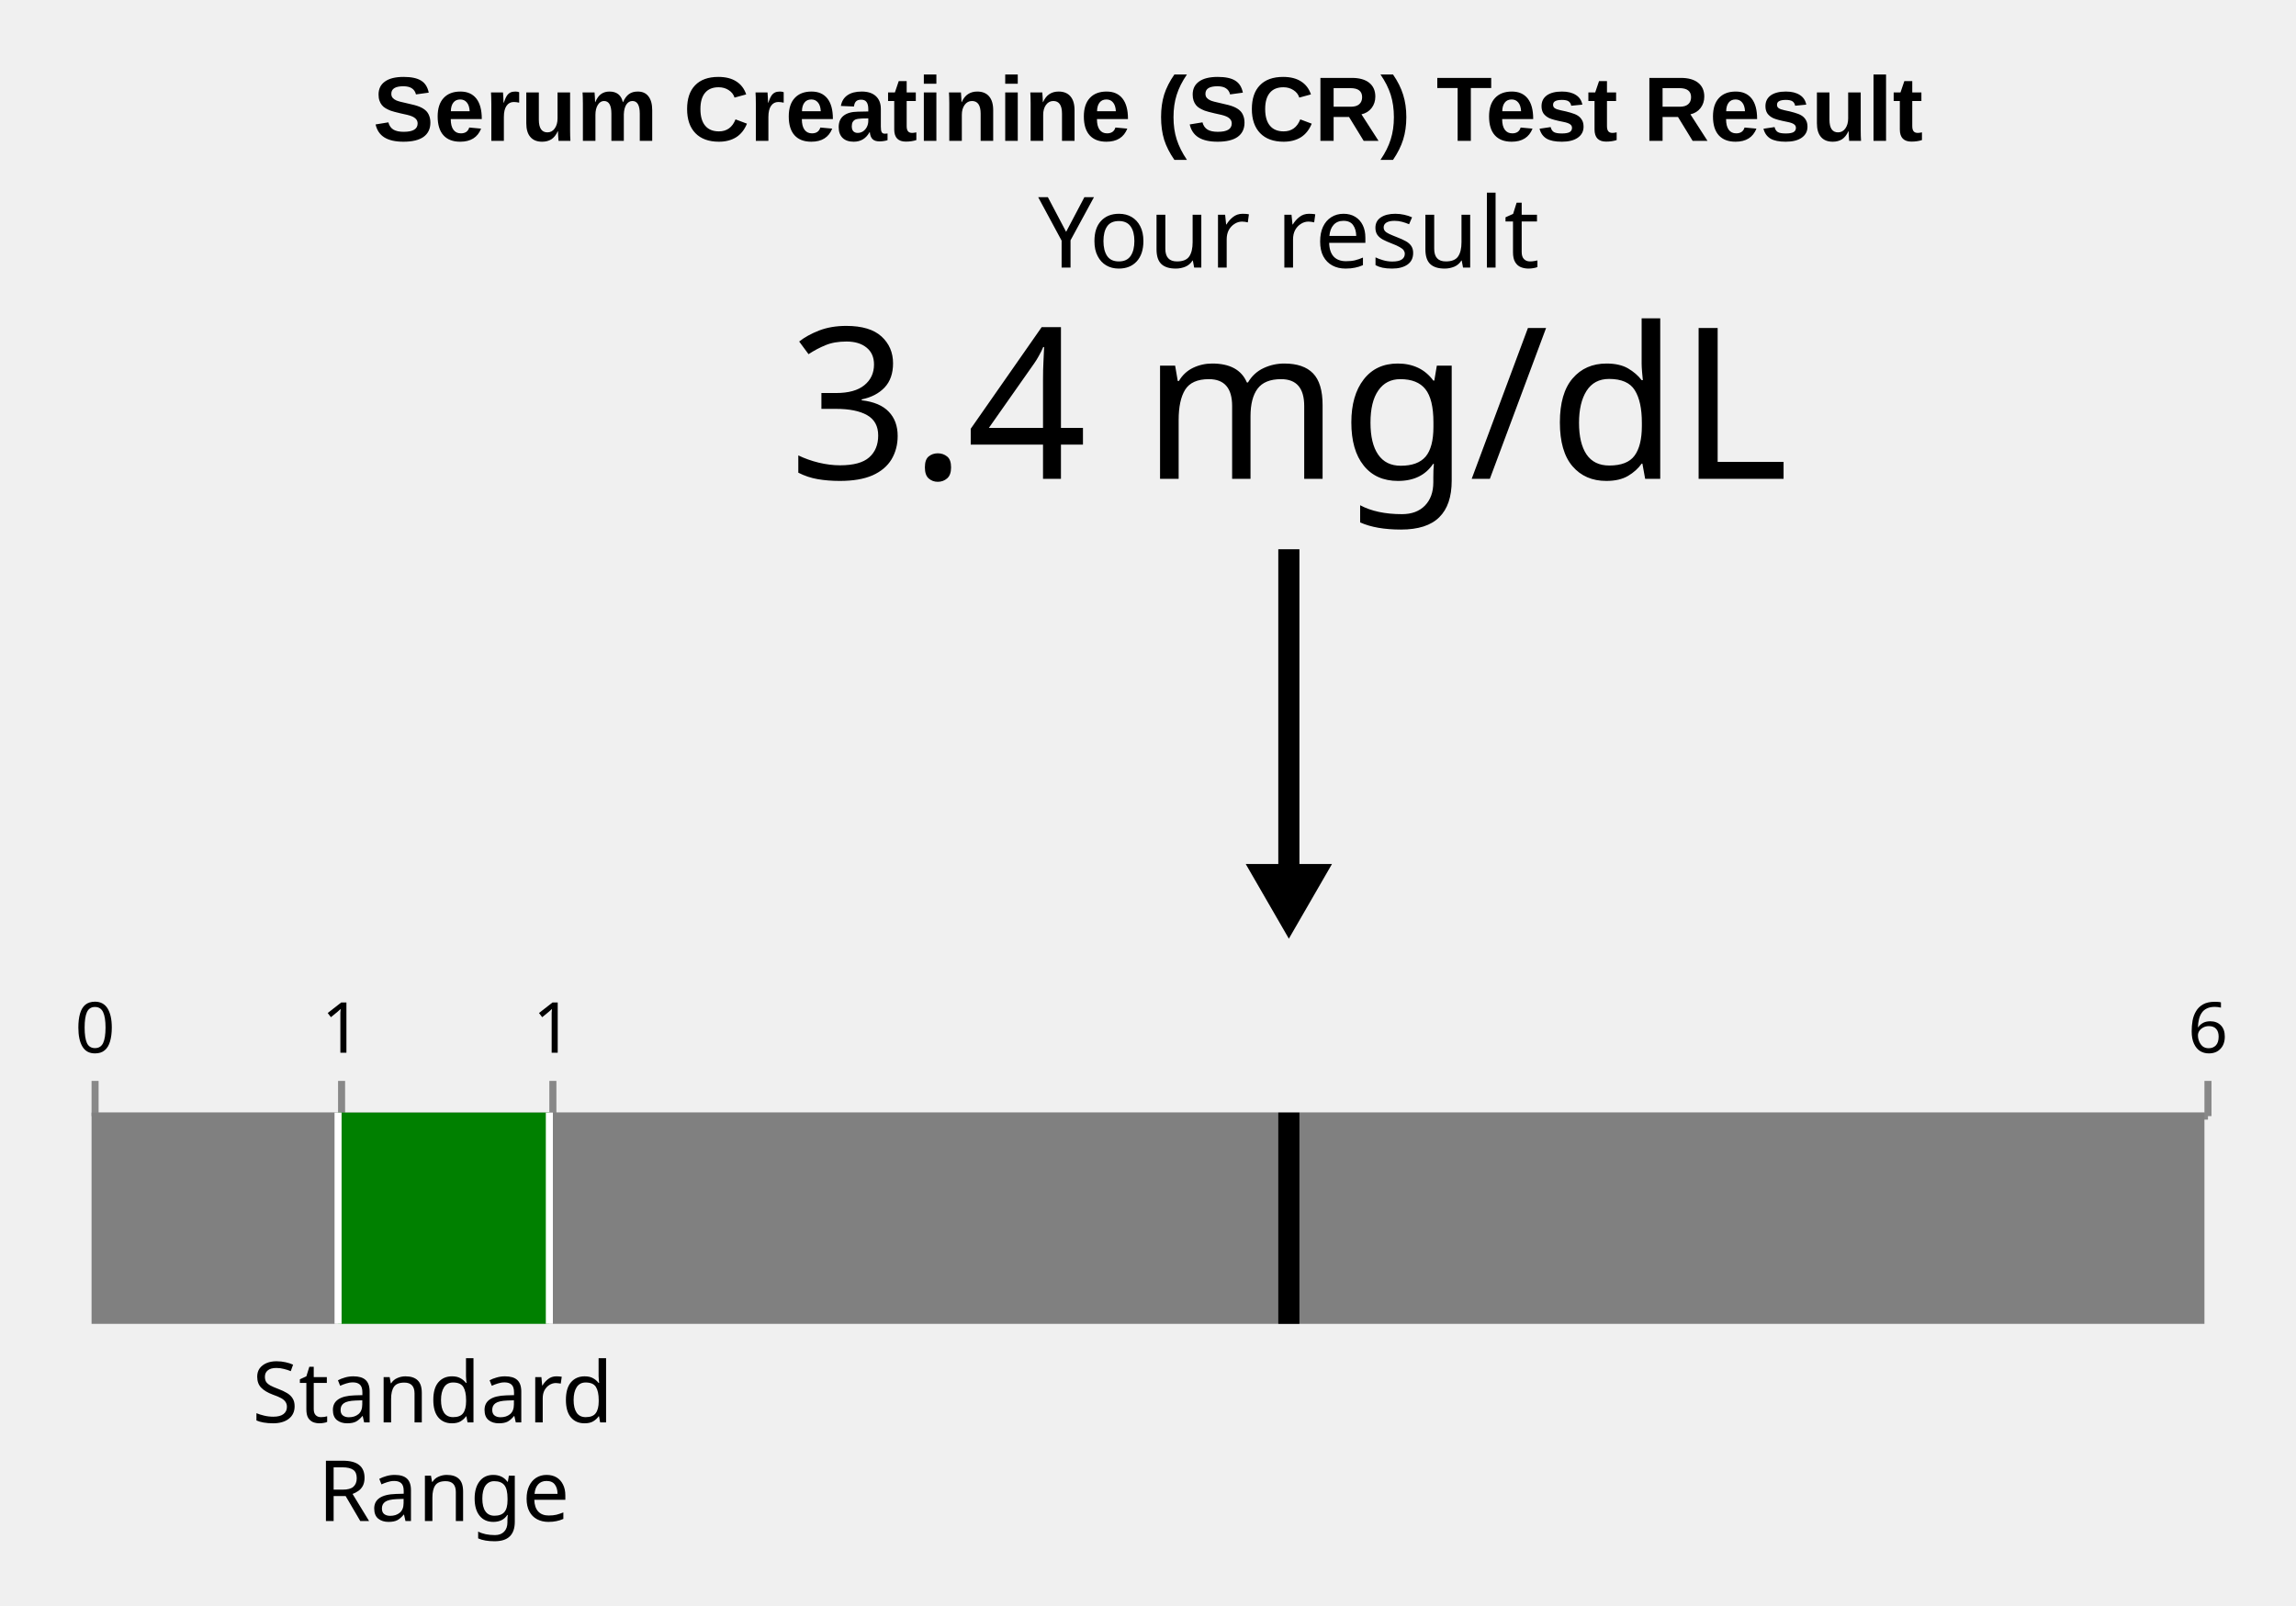
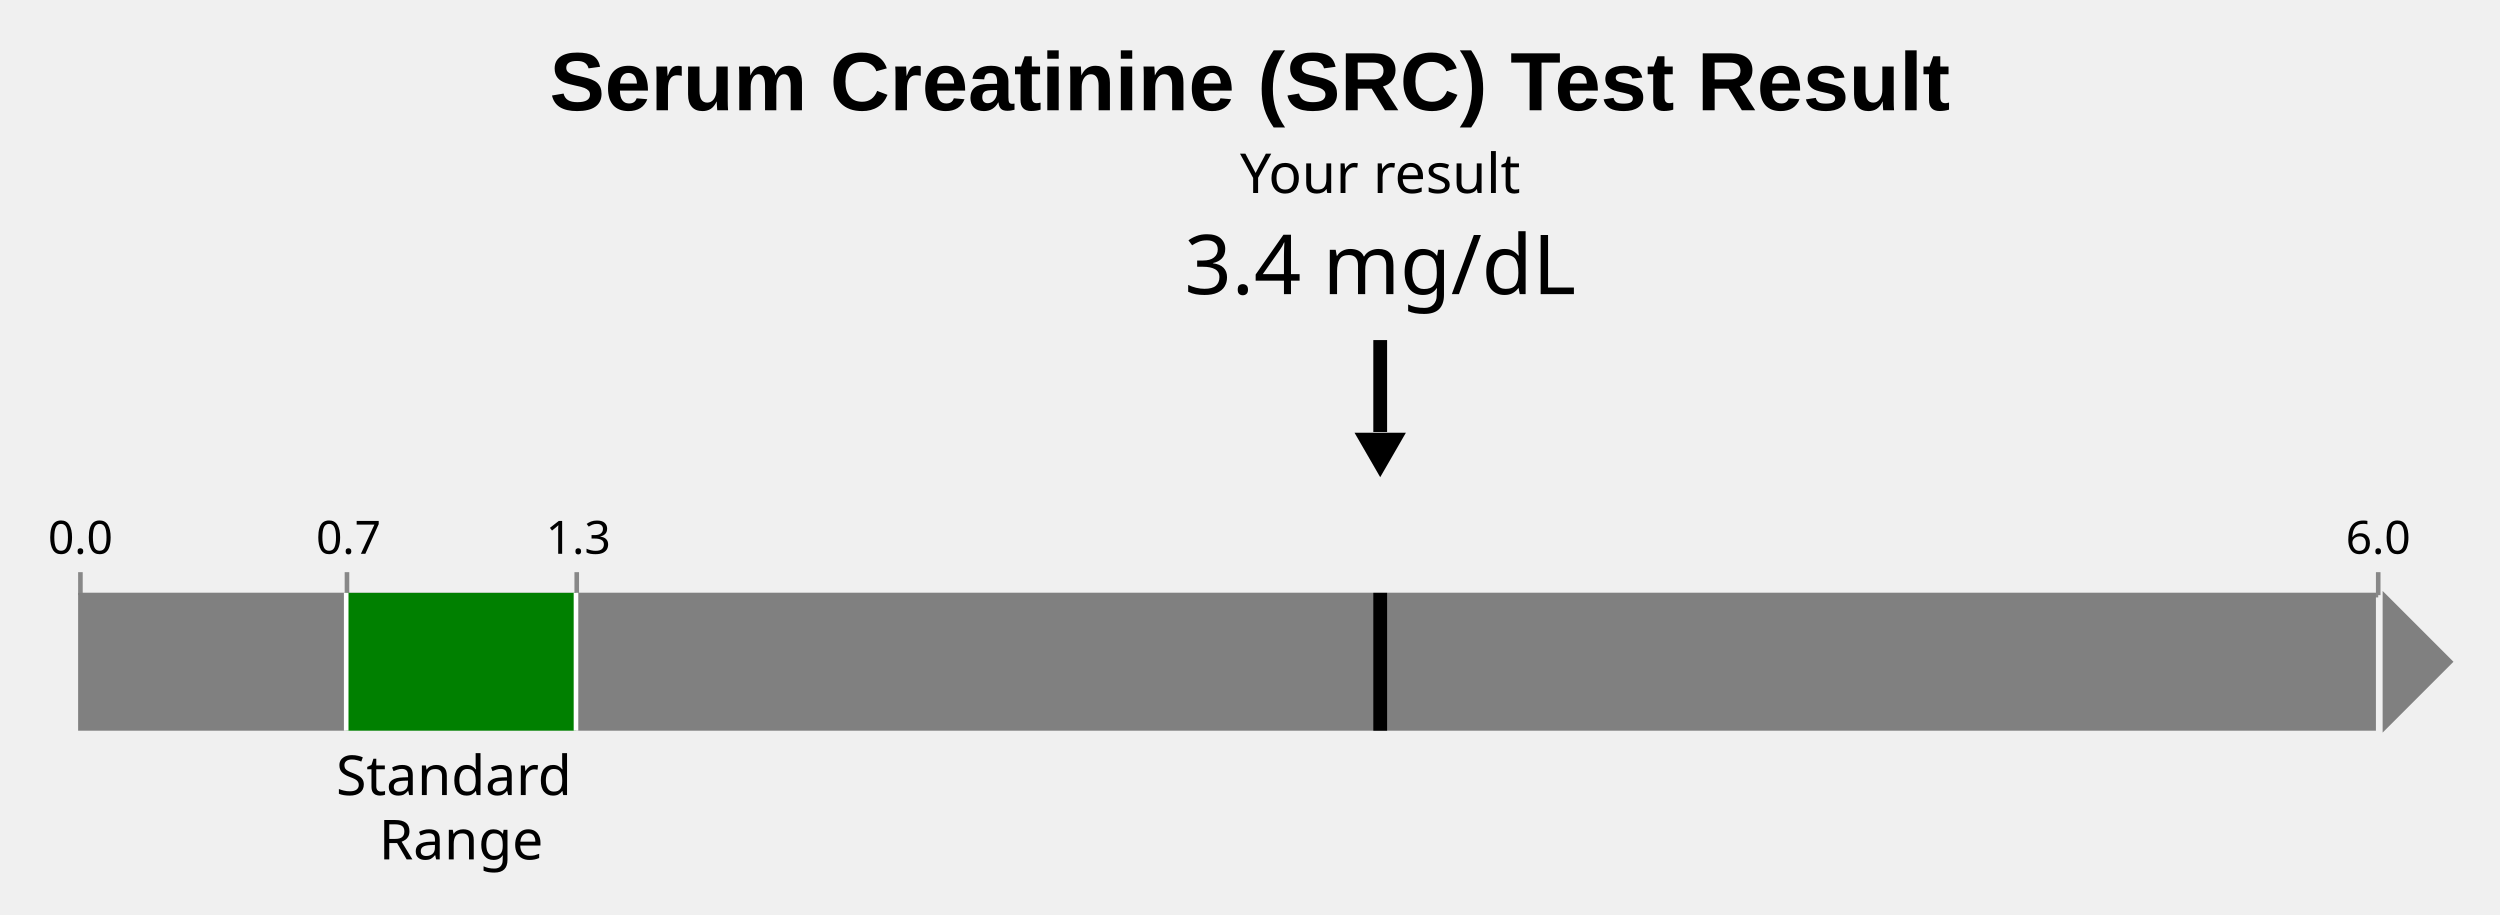
- <svg xmlns="http://www.w3.org/2000/svg" version="1.1" class="marks" width="326" height="228" viewBox="0 0 326 228">
-   <g fill="none" stroke-miterlimit="10" transform="translate(13,158)">
+ <svg xmlns="http://www.w3.org/2000/svg" version="1.1" class="marks" width="1088" height="398" viewBox="0 0 544 199">
+   <g fill="none" stroke-miterlimit="10" transform="translate(17,129)">
    <g class="mark-group role-frame root" role="graphics-object" aria-roledescription="group mark container">
      <g transform="translate(0,0)">
-         <path class="background" aria-hidden="true" d="M0,0h300v30h-300Z" />
+         <path class="background" aria-hidden="true" d="M0,0h500v30h-500Z" />
        <g>
-           <g class="mark-group role-axis" role="graphics-symbol" aria-roledescription="axis" aria-label="X-axis for a linear scale with values from 0 to 6">
+           <g class="mark-group role-axis" role="graphics-symbol" aria-roledescription="axis" aria-label="X-axis for a linear scale with values from 0.0 to 6.0">
            <g transform="translate(0.5,0.5)">
              <path class="background" aria-hidden="true" d="M0,0h0v0h0Z" pointer-events="none" />
              <g>
                <g class="mark-rule role-axis-tick" pointer-events="none">
                  <line transform="translate(0,0)" x2="0" y2="-5" stroke="#888" stroke-width="1" opacity="1" />
-                   <line transform="translate(35,0)" x2="0" y2="-5" stroke="#888" stroke-width="1" opacity="1" />
-                   <line transform="translate(65,0)" x2="0" y2="-5" stroke="#888" stroke-width="1" opacity="1" />
-                   <line transform="translate(300,0)" x2="0" y2="-5" stroke="#888" stroke-width="1" opacity="1" />
+                   <line transform="translate(58,0)" x2="0" y2="-5" stroke="#888" stroke-width="1" opacity="1" />
+                   <line transform="translate(108,0)" x2="0" y2="-5" stroke="#888" stroke-width="1" opacity="1" />
+                   <line transform="translate(500,0)" x2="0" y2="-5" stroke="#888" stroke-width="1" opacity="1" />
                </g>
                <g class="mark-text role-axis-label" pointer-events="none">
-                   <text text-anchor="middle" transform="translate(0,-9)" font-family="sans-serif" font-size="10px" fill="#000" opacity="1">0</text>
-                   <text text-anchor="middle" transform="translate(35,-9)" font-family="sans-serif" font-size="10px" fill="#000" opacity="1">1</text>
-                   <text text-anchor="middle" transform="translate(65,-9)" font-family="sans-serif" font-size="10px" fill="#000" opacity="1">1</text>
-                   <text text-anchor="middle" transform="translate(300,-9)" font-family="sans-serif" font-size="10px" fill="#000" opacity="1">6</text>
+                   <text text-anchor="middle" transform="translate(0,-9)" font-family="sans-serif" font-size="10px" fill="#000" opacity="1">0.0</text>
+                   <text text-anchor="middle" transform="translate(58.33333,-9)" font-family="sans-serif" font-size="10px" fill="#000" opacity="1">0.7</text>
+                   <text text-anchor="middle" transform="translate(108.3333,-9)" font-family="sans-serif" font-size="10px" fill="#000" opacity="1">1.3</text>
+                   <text text-anchor="middle" transform="translate(500,-9)" font-family="sans-serif" font-size="10px" fill="#000" opacity="1">6.0</text>
                </g>
                <g class="mark-rule role-axis-domain" pointer-events="none">
-                   <line transform="translate(0,0)" x2="300" y2="0" stroke="#888" stroke-width="1" opacity="1" />
+                   <line transform="translate(0,0)" x2="500" y2="0" stroke="#888" stroke-width="1" opacity="1" />
                </g>
              </g>
              <path class="foreground" aria-hidden="true" d="" pointer-events="none" display="none" />
            </g>
          </g>
          <g class="mark-rect role-mark" role="graphics-symbol" aria-roledescription="rect mark container">
-             <path d="M0,0h35v30h-35Z" fill="gray" />
-             <path d="M35,0h30v30h-30Z" fill="green" />
-             <path d="M65,0h235v30h-235Z" fill="gray" />
+             <path d="M0,0h58.333v30h-58.333Z" fill="gray" />
+             <path d="M58.333,0h50v30h-50Z" fill="green" />
+             <path d="M108.333,0h391.667v30h-391.667Z" fill="gray" />
          </g>
          <g class="mark-text role-mark" role="graphics-object" aria-roledescription="text mark container">
-             <text text-anchor="middle" transform="translate(17.5,44)" font-family="sans-serif" font-size="12px" fill="black" />
-             <text text-anchor="middle" transform="translate(50,44)" font-family="sans-serif" font-size="12px" fill="black">
+             <text text-anchor="middle" transform="translate(29.16667,44)" font-family="sans-serif" font-size="12px" fill="black" />
+             <text text-anchor="middle" transform="translate(83.33333,44)" font-family="sans-serif" font-size="12px" fill="black">
              <tspan>Standard</tspan>
              <tspan x="0" dy="14">Range</tspan>
            </text>
-             <text text-anchor="middle" transform="translate(182.5,44)" font-family="sans-serif" font-size="12px" fill="black" />
+             <text text-anchor="middle" transform="translate(304.1667,44)" font-family="sans-serif" font-size="12px" fill="black" />
          </g>
          <g class="mark-rule role-mark" role="graphics-symbol" aria-roledescription="rule mark container">
-             <line transform="translate(35,0)" x2="0" y2="30" stroke="white" stroke-width="1" />
-             <line transform="translate(65,0)" x2="0" y2="30" stroke="white" stroke-width="1" />
+             <line transform="translate(58.33333,0)" x2="0" y2="30" stroke="white" stroke-width="1" />
+             <line transform="translate(108.3333,0)" x2="0" y2="30" stroke="white" stroke-width="1" />
          </g>
          <g class="mark-rule role-mark" role="graphics-symbol" aria-roledescription="rule mark container">
-             <line transform="translate(170,-80)" x2="0" y2="45" stroke="black" stroke-width="3" />
+             <line transform="translate(283.3333,-55)" x2="0" y2="20" stroke="black" stroke-width="3" />
          </g>
          <g class="mark-symbol role-mark" role="graphics-symbol" aria-roledescription="symbol mark container">
-             <path transform="translate(170,-30)" d="M0,5.303L-6.124,-5.303L6.124,-5.303Z" fill="black" />
+             <path transform="translate(283.3333,-30)" d="M0,4.841L-5.59,-4.841L5.59,-4.841Z" fill="black" />
          </g>
          <g class="mark-text role-mark" role="graphics-object" aria-roledescription="text mark container">
-             <text text-anchor="middle" transform="translate(170,-120)" font-family="sans-serif" font-size="14px" fill="black">Your result</text>
+             <text text-anchor="middle" transform="translate(283.3333,-87)" font-family="sans-serif" font-size="12px" fill="black">Your result</text>
          </g>
          <g class="mark-text role-mark" role="graphics-object" aria-roledescription="text mark container">
-             <text text-anchor="middle" transform="translate(170,-90)" font-family="sans-serif" font-size="30px" fill="black">3.4 mg/dL</text>
+             <text text-anchor="middle" transform="translate(283.3333,-65)" font-family="sans-serif" font-size="18px" fill="black">3.4 mg/dL</text>
          </g>
          <g class="mark-rule role-mark" role="graphics-symbol" aria-roledescription="rule mark container">
-             <line transform="translate(170,0)" x2="0" y2="30" stroke="black" stroke-width="3" />
+             <line transform="translate(283.3333,0)" x2="0" y2="30" stroke="black" stroke-width="3" />
+           </g>
+           <g class="mark-symbol role-mark" role="graphics-symbol" aria-roledescription="symbol mark container">
+             <path transform="translate(509.1667,15)" d="M-7.706,-15.411L7.706,0L-7.706,15.411Z" fill="gray" />
          </g>
          <g class="mark-group role-title">
-             <g transform="translate(150,-148)">
+             <g transform="translate(254.9621,-119)">
              <path class="background" aria-hidden="true" d="M0,0h0v0h0Z" pointer-events="none" />
              <g>
-                 <g class="mark-text role-title-text" role="graphics-symbol" aria-roledescription="title" aria-label="Title text ' Serum Creatinine (SCR) Test Result'" pointer-events="none">
-                   <text text-anchor="middle" transform="translate(0,10)" font-family="Arial" font-size="13px" font-weight="bold" fill="black" opacity="1">Serum Creatinine (SCR) Test Result</text>
+                 <g class="mark-text role-title-text" role="graphics-symbol" aria-roledescription="title" aria-label="Title text 'Serum Creatinine (SRC) Test Result'" pointer-events="none">
+                   <text text-anchor="middle" transform="translate(0,14)" font-family="Arial" font-size="18px" font-weight="bold" fill="black" opacity="1">Serum Creatinine (SRC) Test Result</text>
                </g>
              </g>
              <path class="foreground" aria-hidden="true" d="" pointer-events="none" display="none" />
            </g>
          </g>
        </g>
        <path class="foreground" aria-hidden="true" d="" display="none" />
      </g>
    </g>
  </g>
</svg>
